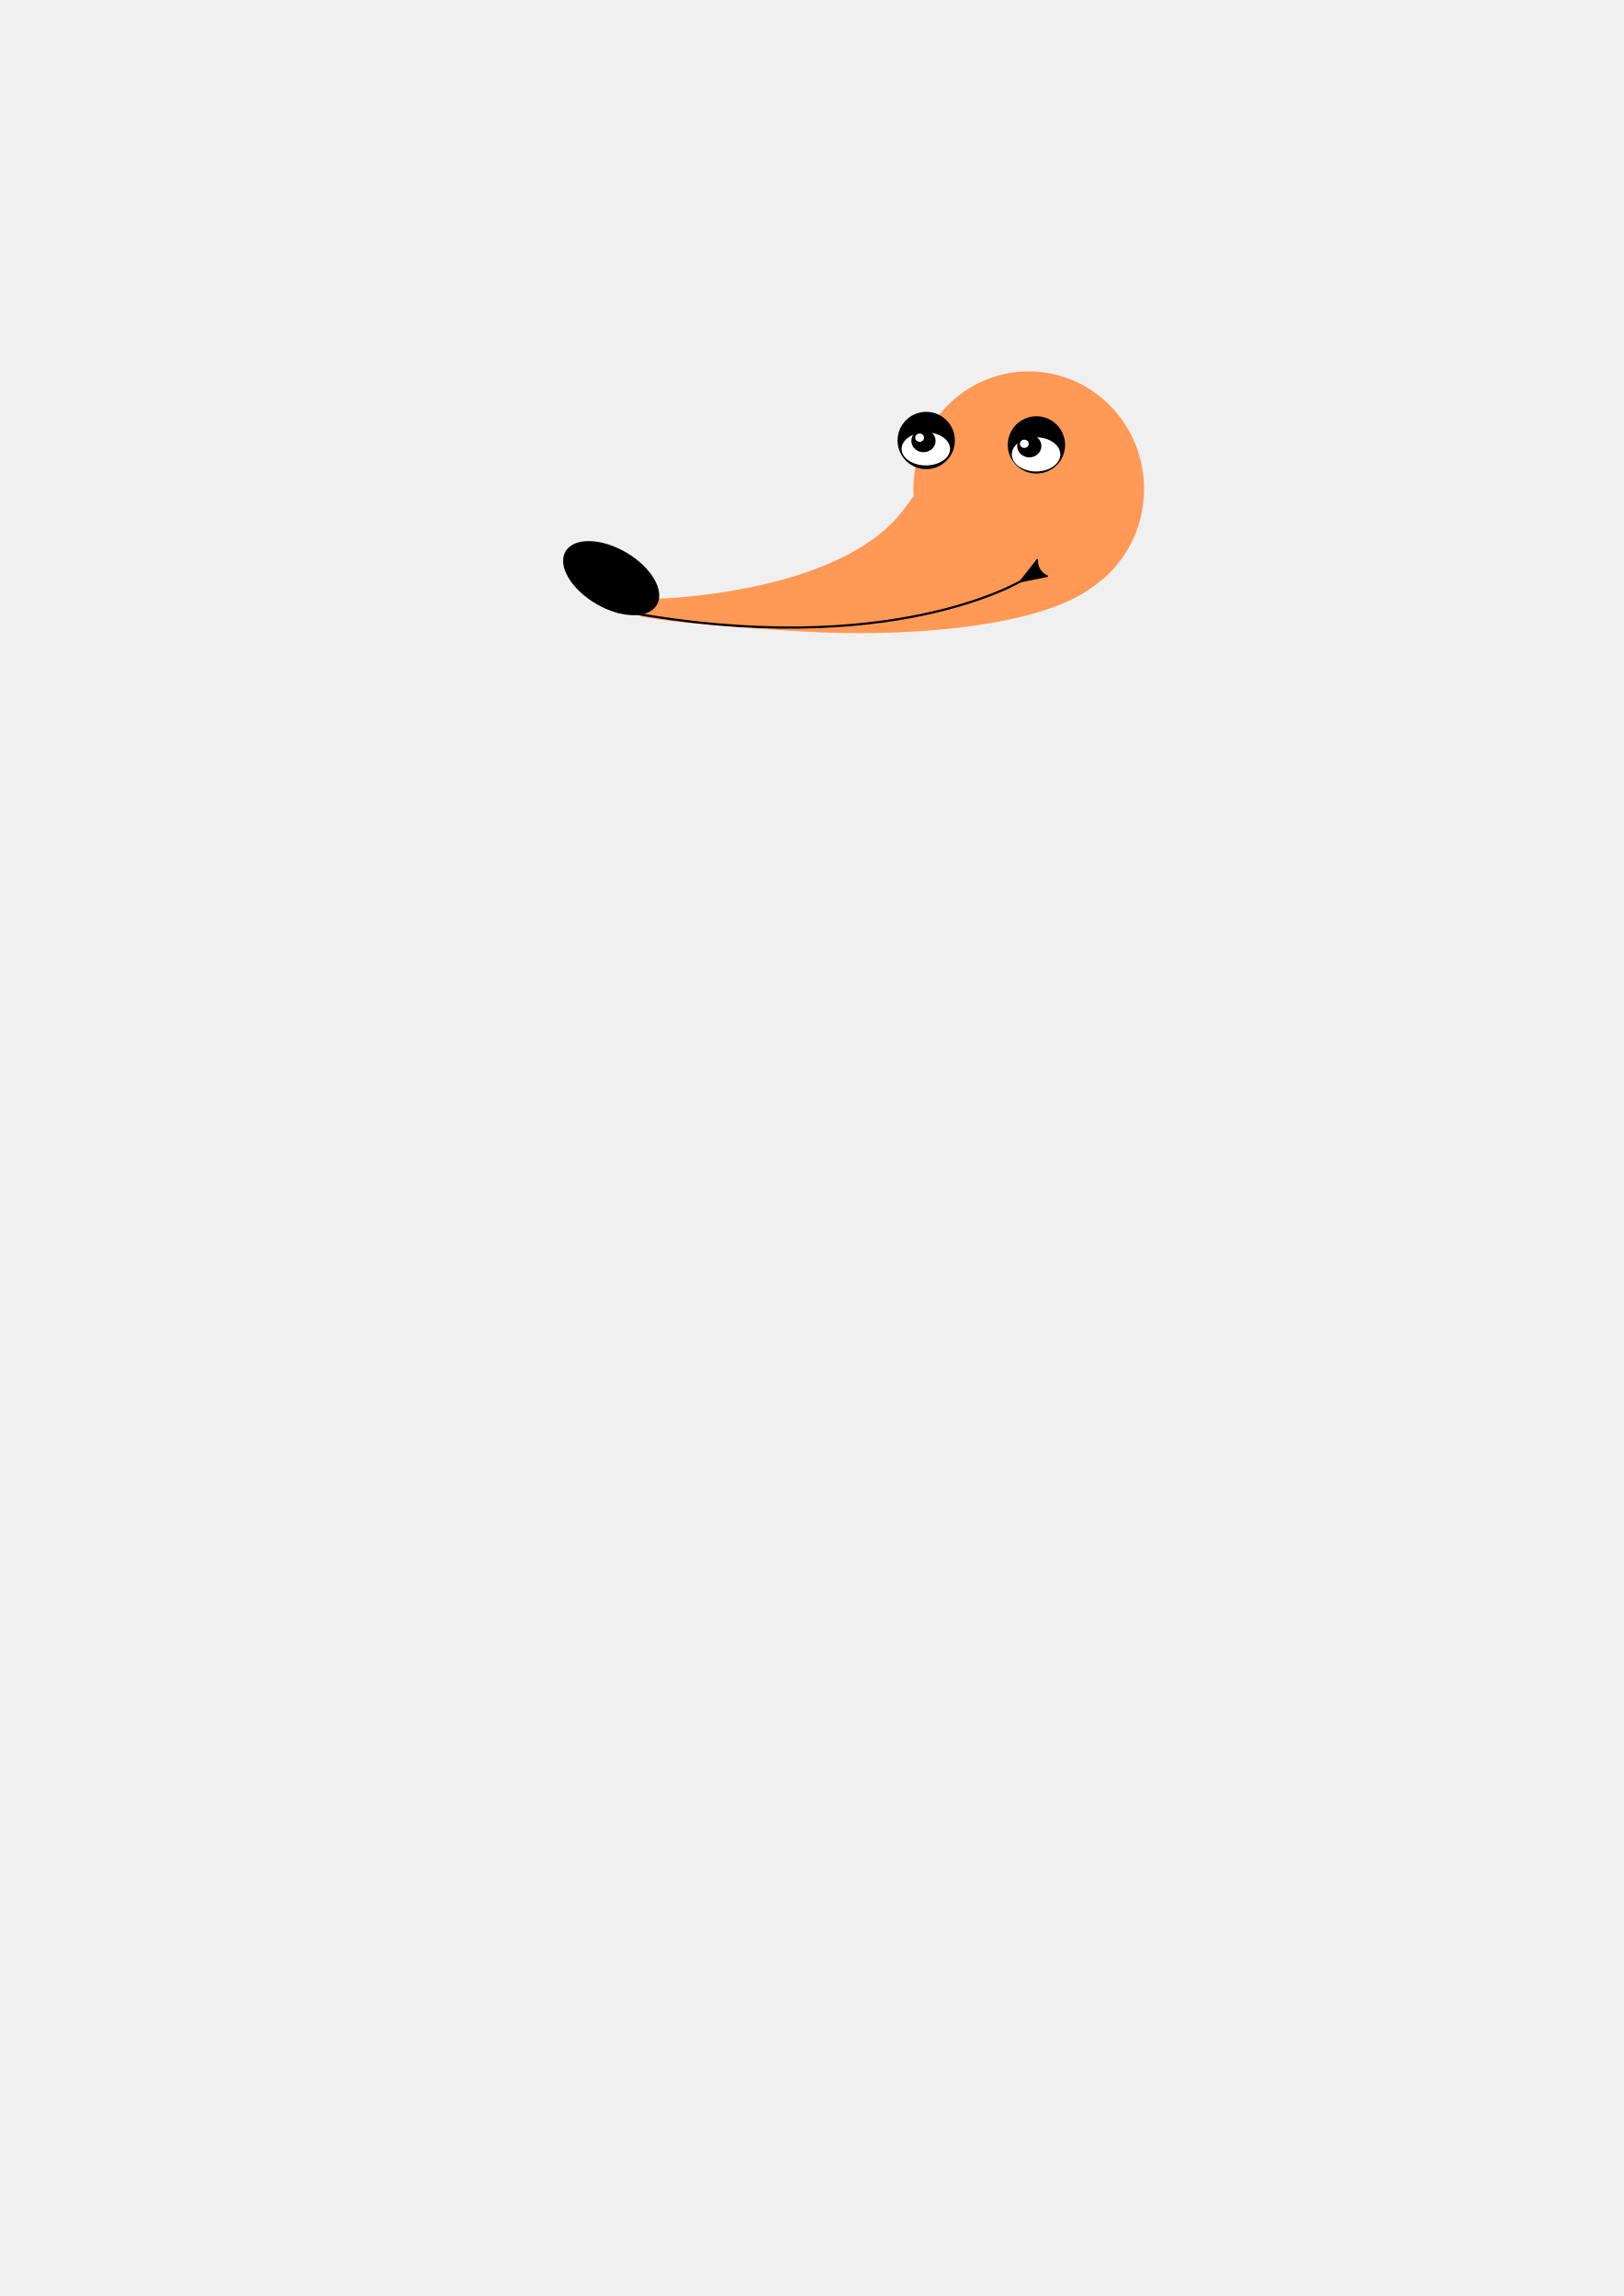
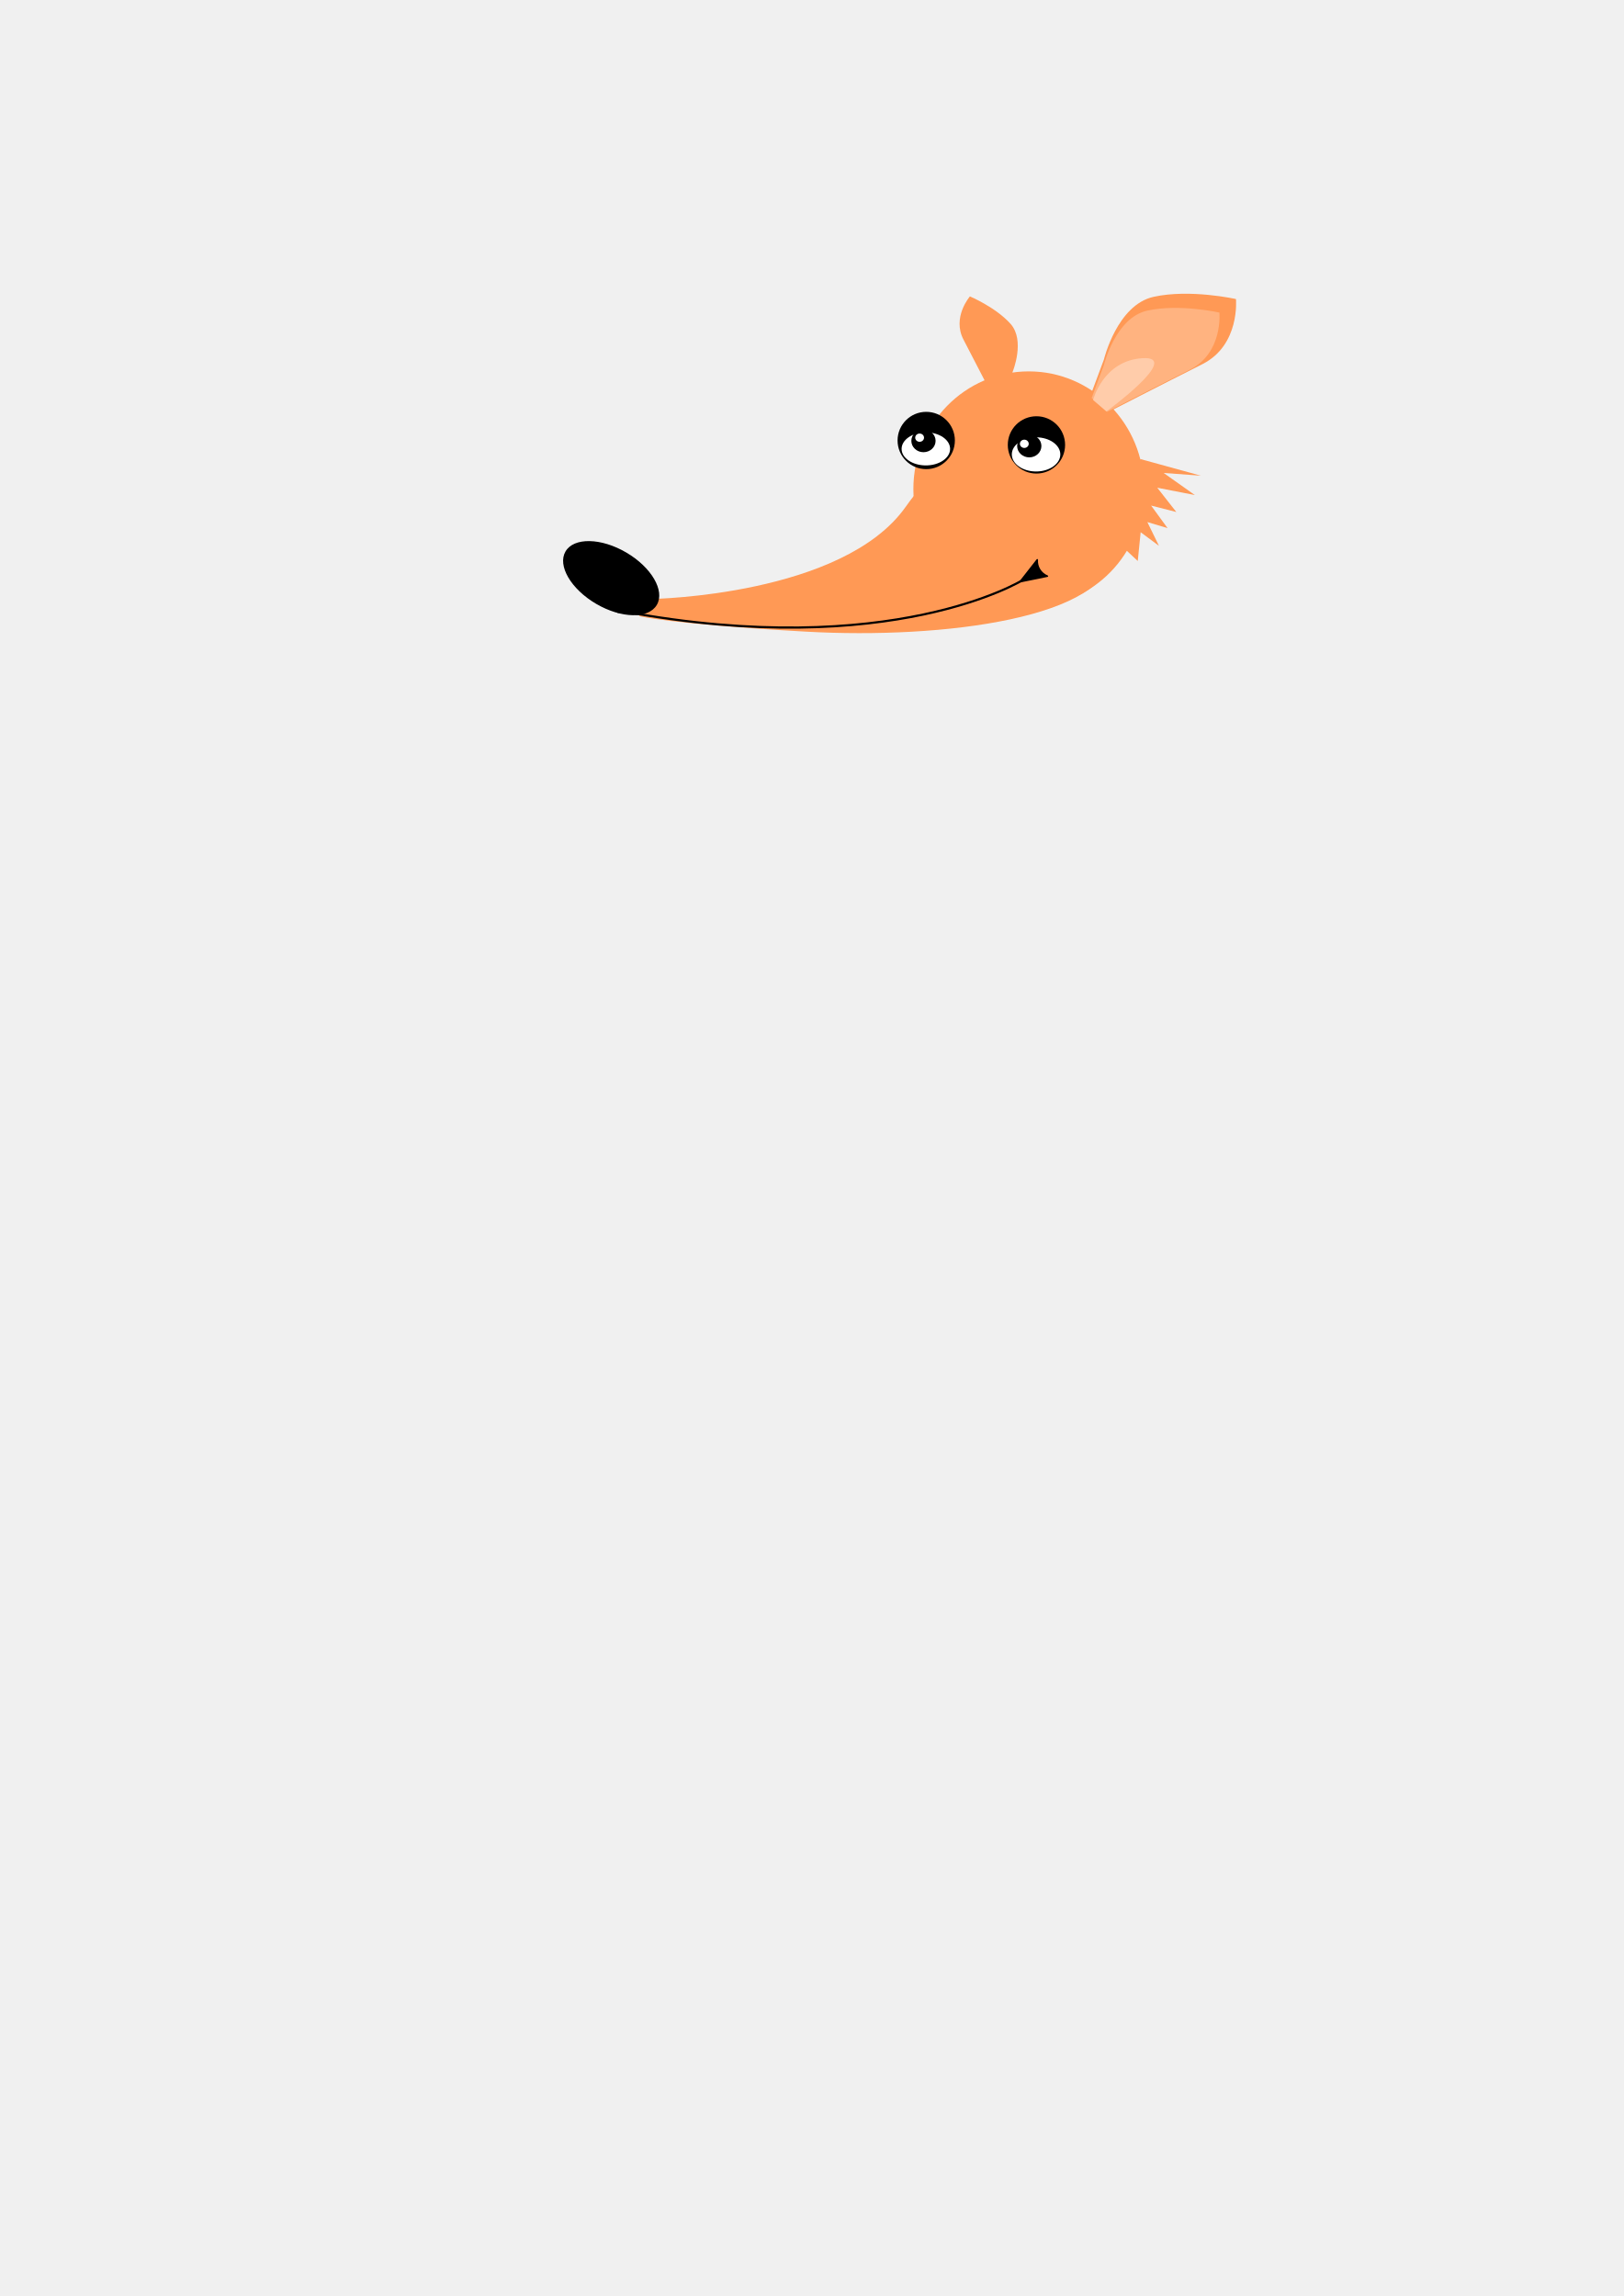
<svg xmlns="http://www.w3.org/2000/svg" width="210mm" height="297mm" viewBox="0 0 744.094 1052.362" id="svg2" version="1.1">
  <defs id="defs4">
    <marker orient="auto" refY="0.0" refX="0.0" id="marker9826" style="overflow:visible;">
      <path id="path9828" style="fill-rule:evenodd;stroke-width:0.625;stroke-linejoin:round;stroke:#000000;stroke-opacity:1;fill:#000000;fill-opacity:1" d="M 8.719,4.034 L -2.207,0.016 L 8.719,-4.002 C 6.973,-1.63 6.983,1.616 8.719,4.034 z " transform="scale(1.1) rotate(180) translate(1,0)" />
    </marker>
    <marker orient="auto" refY="0.0" refX="0.0" id="Arrow1Sstart" style="overflow:visible">
      <path id="path4170" d="M 0.0,0.0 L 5.0,-5.0 L -12.5,0.0 L 5.0,5.0 L 0.0,0.0 z " style="fill-rule:evenodd;stroke:#000000;stroke-width:1pt;stroke-opacity:1;fill:#ffffff;fill-opacity:1" transform="scale(0.2) translate(6,0)" />
    </marker>
    <marker orient="auto" refY="0.0" refX="0.0" id="Arrow2Lstart" style="overflow:visible">
      <path id="path4176" style="fill-rule:evenodd;stroke-width:0.625;stroke-linejoin:round;stroke:#000000;stroke-opacity:1;fill:#000000;fill-opacity:1" d="M 8.719,4.034 L -2.207,0.016 L 8.719,-4.002 C 6.973,-1.63 6.983,1.616 8.719,4.034 z " transform="scale(1.1) translate(1,0)" />
    </marker>
    <marker orient="auto" refY="0.0" refX="0.0" id="Club" style="overflow:visible">
      <path id="path4387" d="M -1.597,-7.098 C -3.486,-7.098 -5.024,-5.561 -5.024,-3.671 C -5.024,-3.015 -4.785,-2.444 -4.464,-1.923 C -4.503,-1.891 -4.544,-1.865 -4.581,-1.83 C -5.203,-2.685 -6.17,-3.275 -7.308,-3.275 C -9.197,-3.275 -10.734,-1.738 -10.734,0.151 C -10.734,2.04 -9.197,3.578 -7.308,3.578 C -6.314,3.578 -5.439,3.136 -4.814,2.459 C -4.938,2.814 -5.024,3.18 -5.024,3.578 C -5.024,5.467 -3.486,7.004 -1.597,7.004 C 0.292,7.004 1.829,5.467 1.829,3.578 C 1.829,2.784 1.514,2.084 1.06,1.503 C 2.415,1.766 3.772,2.297 4.766,3.834 C 4.028,3.096 3.554,1.753 3.554,-0.059 L 2.925,-0.105 L 3.507,-0.128 C 3.507,-1.94 3.958,-3.283 4.696,-4.021 C 3.737,-2.539 2.439,-1.995 1.13,-1.713 C 1.534,-2.275 1.829,-2.927 1.829,-3.671 C 1.829,-5.561 0.292,-7.098 -1.597,-7.098 z " style="fill-rule:evenodd;stroke:#000000;stroke-width:0.746pt;stroke-opacity:1;fill:#000000;fill-opacity:1" transform="scale(0.6)" />
    </marker>
    <marker orient="auto" refY="0.0" refX="0.0" id="DotL" style="overflow:visible">
      <path id="path4219" d="M -2.5,-1.0 C -2.5,1.76 -4.74,4.0 -7.5,4.0 C -10.26,4.0 -12.5,1.76 -12.5,-1.0 C -12.5,-3.76 -10.26,-6.0 -7.5,-6.0 C -4.74,-6.0 -2.5,-3.76 -2.5,-1.0 z " style="fill-rule:evenodd;stroke:#000000;stroke-width:1pt;stroke-opacity:1;fill:#000000;fill-opacity:1" transform="scale(0.8) translate(7.4, 1)" />
    </marker>
    <marker orient="auto" refY="0.0" refX="0.0" id="SemiCircleIn" style="overflow:visible">
      <path id="path4336" d="M -0.375,-0.046 C -0.375,2.714 1.865,4.954 4.625,4.954 L 4.625,-5.046 C 1.865,-5.046 -0.375,-2.806 -0.375,-0.046 z " style="fill-rule:evenodd;stroke:#000000;stroke-width:1pt;stroke-opacity:1;fill:#000000;fill-opacity:1" transform="scale(0.6)" />
    </marker>
    <marker orient="auto" refY="0.0" refX="0.0" id="Arrow1Mend" style="overflow:visible;">
      <path id="path4167" d="M 0.0,0.0 L 5.0,-5.0 L -12.5,0.0 L 5.0,5.0 L 0.0,0.0 z " style="fill-rule:evenodd;stroke:#000000;stroke-width:1pt;stroke-opacity:1;fill:#ffffff;fill-opacity:1" transform="scale(0.4) rotate(180) translate(10,0)" />
    </marker>
    <marker orient="auto" refY="0.0" refX="0.0" id="Arrow2Lend" style="overflow:visible;">
      <path id="path4179" style="fill-rule:evenodd;stroke-width:0.625;stroke-linejoin:round;stroke:#eb781e;stroke-opacity:1;fill:#ffffff;fill-opacity:1" d="M 8.719,4.034 L -2.207,0.016 L 8.719,-4.002 C 6.973,-1.63 6.983,1.616 8.719,4.034 z " transform="scale(1.1) rotate(180) translate(1,0)" />
    </marker>
    <marker orient="auto" refY="0.0" refX="0.0" id="DiamondLend" style="overflow:visible">
      <path id="path4255" d="M 0,-7.071 L -7.071,0 L 0,7.071 L 7.071,0 L 0,-7.071 z " style="fill-rule:evenodd;stroke:#000000;stroke-width:1pt;stroke-opacity:1;fill:#000000;fill-opacity:1" transform="scale(0.8) translate(-7,0)" />
    </marker>
    <marker orient="auto" refY="0.0" refX="0.0" id="EmptyTriangleInL" style="overflow:visible">
      <path id="path4309" d="M 5.77,0.0 L -2.88,5.0 L -2.88,-5.0 L 5.77,0.0 z " style="fill-rule:evenodd;fill:#ffffff;stroke:#000000;stroke-width:1pt;stroke-opacity:1" transform="scale(-0.8) translate(-6,0)" />
    </marker>
    <marker orient="auto" refY="0.0" refX="0.0" id="Tail" style="overflow:visible">
      <g id="g4194" transform="scale(-1.2)" style="stroke:#000000;stroke-opacity:1;fill:#000000;fill-opacity:1">
        <path id="path4196" d="M -3.805,-3.959 L 0.544,0" style="fill:#000000;fill-rule:evenodd;stroke:#000000;stroke-width:0.8;stroke-linecap:round;stroke-opacity:1;fill-opacity:1" />
        <path id="path4198" d="M -1.287,-3.959 L 3.062,0" style="fill:#000000;fill-rule:evenodd;stroke:#000000;stroke-width:0.8;stroke-linecap:round;stroke-opacity:1;fill-opacity:1" />
        <path id="path4200" d="M 1.305,-3.959 L 5.654,0" style="fill:#000000;fill-rule:evenodd;stroke:#000000;stroke-width:0.8;stroke-linecap:round;stroke-opacity:1;fill-opacity:1" />
        <path id="path4202" d="M -3.805,4.178 L 0.544,0.22" style="fill:#000000;fill-rule:evenodd;stroke:#000000;stroke-width:0.8;stroke-linecap:round;stroke-opacity:1;fill-opacity:1" />
        <path id="path4204" d="M -1.287,4.178 L 3.062,0.22" style="fill:#000000;fill-rule:evenodd;stroke:#000000;stroke-width:0.8;stroke-linecap:round;stroke-opacity:1;fill-opacity:1" />
        <path id="path4206" d="M 1.305,4.178 L 5.654,0.22" style="fill:#000000;fill-rule:evenodd;stroke:#000000;stroke-width:0.8;stroke-linecap:round;stroke-opacity:1;fill-opacity:1" />
      </g>
    </marker>
    <marker orient="auto" refY="0.0" refX="0.0" id="Arrow2Mend" style="overflow:visible;">
      <path id="path4185" style="fill-rule:evenodd;stroke-width:0.625;stroke-linejoin:round;stroke:#000000;stroke-opacity:1;fill:#000000;fill-opacity:1" d="M 8.719,4.034 L -2.207,0.016 L 8.719,-4.002 C 6.973,-1.63 6.983,1.616 8.719,4.034 z " transform="scale(0.6) rotate(180) translate(0,0)" />
    </marker>
    <marker orient="auto" refY="0.0" refX="0.0" id="marker4460" style="overflow:visible;">
      <path id="path4462" d="M 0.0,0.0 L 5.0,-5.0 L -12.5,0.0 L 5.0,5.0 L 0.0,0.0 z " style="fill-rule:evenodd;stroke:#000000;stroke-width:1pt;stroke-opacity:1;fill:#000000;fill-opacity:1" transform="scale(0.8) rotate(180) translate(12.5,0)" />
    </marker>
    <marker orient="auto" refY="0.0" refX="0.0" id="Arrow1Lstart" style="overflow:visible">
      <path id="path4158" d="M 0.0,0.0 L 5.0,-5.0 L -12.5,0.0 L 5.0,5.0 L 0.0,0.0 z " style="fill-rule:evenodd;stroke:#000000;stroke-width:1pt;stroke-opacity:1;fill:#000000;fill-opacity:1" transform="scale(0.8) translate(12.5,0)" />
    </marker>
    <marker orient="auto" refY="0.0" refX="0.0" id="Arrow1Lend" style="overflow:visible;">
      <path id="path4161" d="M 0.0,0.0 L 5.0,-5.0 L -12.5,0.0 L 5.0,5.0 L 0.0,0.0 z " style="fill-rule:evenodd;stroke:#000000;stroke-width:1pt;stroke-opacity:1;fill:#000000;fill-opacity:1" transform="scale(0.8) rotate(180) translate(12.5,0)" />
    </marker>
  </defs>
  <g id="layer1">
    <ellipse style="fill:#ff9955;fill-opacity:1;stroke:none;stroke-width:1;stroke-linejoin:round;stroke-miterlimit:4;stroke-dasharray:none;stroke-dashoffset:0;stroke-opacity:1" id="path10106" cx="471.429" cy="224.148" rx="52.857" ry="53.929" />
    <path style="fill:#ff9955;fill-rule:evenodd;stroke:none;stroke-width:1px;stroke-linecap:butt;stroke-linejoin:miter;stroke-opacity:1" d="m 299.286,274.505 c 0,0 86.995,-1.527 115.714,-42.143 46.777,-66.154 96.429,-9.286 95,20.714 -1.429,30 -77.143,40 -140.714,36.429 -63.571,-3.571 -76.429,-7.143 -76.429,-7.143 z" id="path5735" />
    <path style="fill:none;fill-rule:evenodd;stroke:#000000;stroke-width:1;stroke-linecap:butt;stroke-linejoin:round;stroke-miterlimit:4;stroke-dasharray:none;stroke-dashoffset:0;stroke-opacity:1;marker-start:url(#marker9826);marker-mid:url(#Arrow1Mend);marker-end:url(#Arrow1Sstart)" d="m 468.571,265.934 c 0,0 -60,37.143 -182.857,14.286" id="path3352" />
    <circle style="fill:#000000;stroke-width:1;stroke-miterlimit:4;stroke-dasharray:none;stroke-dashoffset:0" id="path5632" cx="474.97" cy="203.92" r="13.132" />
    <ellipse style="fill:#ffffff;stroke-width:1;stroke-miterlimit:4;stroke-dasharray:none;stroke-dashoffset:0" id="path5634" cx="474.798" cy="208.274" rx="11.112" ry="7.829" />
    <ellipse style="fill:#000000;stroke-width:1;stroke-miterlimit:4;stroke-dasharray:none;stroke-dashoffset:0" id="path5632-4" cx="375.596" cy="87.165" rx="24.244" ry="13.637" transform="matrix(0.8629643,0.505265,-0.505265,0.8629643,0,0)" />
    <circle style="fill:#000000;stroke-width:1;stroke-miterlimit:4;stroke-dasharray:none;stroke-dashoffset:0" id="path5632-7" cx="424.462" cy="201.899" r="13.132" />
    <ellipse style="fill:#ffffff;stroke-width:1;stroke-miterlimit:4;stroke-dasharray:none;stroke-dashoffset:0" id="path5634-3" cx="424.291" cy="205.748" rx="11.112" ry="7.576" />
    <ellipse style="fill:#000000;stroke-width:1;stroke-miterlimit:4;stroke-dasharray:none;stroke-dashoffset:0" id="path5634-3-3" cx="423.199" cy="202.057" rx="5.556" ry="5.209" />
    <ellipse style="fill:#000000;stroke-width:1;stroke-miterlimit:4;stroke-dasharray:none;stroke-dashoffset:0" id="path5634-3-3-1" cx="471.687" cy="204.425" rx="5.556" ry="5.209" />
    <ellipse style="fill:#ffffff;stroke-width:1;stroke-miterlimit:4;stroke-dasharray:none;stroke-dashoffset:0" id="path5634-3-3-2" cx="421.432" cy="200.605" rx="2.02" ry="1.894" />
    <ellipse style="fill:#ffffff;stroke-width:1;stroke-miterlimit:4;stroke-dasharray:none;stroke-dashoffset:0" id="path5634-3-3-2-2" cx="469.414" cy="203.415" rx="2.02" ry="1.894" />
+     <path style="fill:#ff9955;fill-opacity:1;fill-rule:evenodd;stroke:none;stroke-width:1px;stroke-linecap:butt;stroke-linejoin:miter;stroke-opacity:1" d="m 505.896,164.769 c 0,0 6.006,-25.017 22.761,-28.721 16.755,-3.704 37.749,1.024 37.749,1.024 0,0 2.002,21.099 -15.402,29.841 -17.404,8.742 -43.359,22.085 -43.359,22.085 l -8.084,-7.237 z" id="path10108" />
+     <path style="fill:#ffb380;fill-opacity:1;fill-rule:evenodd;stroke:none;stroke-width:1px;stroke-linecap:butt;stroke-linejoin:miter;stroke-opacity:1" d="m 505.825,167.522 c 0,0 5.26,-21.909 19.934,-25.153 14.674,-3.244 33.06,0.897 33.06,0.897 0,0 1.753,18.478 -13.489,26.135 -15.242,7.656 -37.973,19.342 -37.973,19.342 l -7.08,-6.338 z" id="path10108-3" />
+     <path style="fill:#ffccaa;fill-rule:evenodd;stroke:none;stroke-width:1px;stroke-linecap:butt;stroke-linejoin:miter;stroke-opacity:1" d="m 500.933,183.337 c 0,0 4.577,-18.151 22.772,-19.171 18.195,-1.021 -16.669,24.408 -16.669,24.408 z" id="path10125" />
+     <path style="fill:#ff9955;fill-opacity:1;fill-rule:evenodd;stroke:none;stroke-width:1px;stroke-linecap:butt;stroke-linejoin:miter;stroke-opacity:1" d="m 464.12,170.264 c 0,0 5.795,-14.236 -1.022,-21.837 -6.817,-7.601 -18.617,-12.572 -18.617,-12.572 0,0 -8.306,9.56 -2.928,19.833 5.379,10.274 13.294,25.744 13.294,25.744 l 6.428,-0.718 z" id="path10108-7" />
+     <path style="fill:#ff9955;fill-opacity:1;fill-rule:evenodd;stroke:none;stroke-width:1px;stroke-linecap:butt;stroke-linejoin:miter;stroke-opacity:1" d="m 522.614,210.408 27.73,7.626 -17.082,-1.255 14.314,10.134 -17.232,-3.362 8.72,11.121 -11.538,-2.943 7.531,10.335 -9.26,-2.776 5.303,10.87 -8.371,-6.204 -1.33,13.177 -7.282,-6.823 -8.263,11.271 -0.848,-11.94 z" id="path10142" />
  </g>
</svg>
